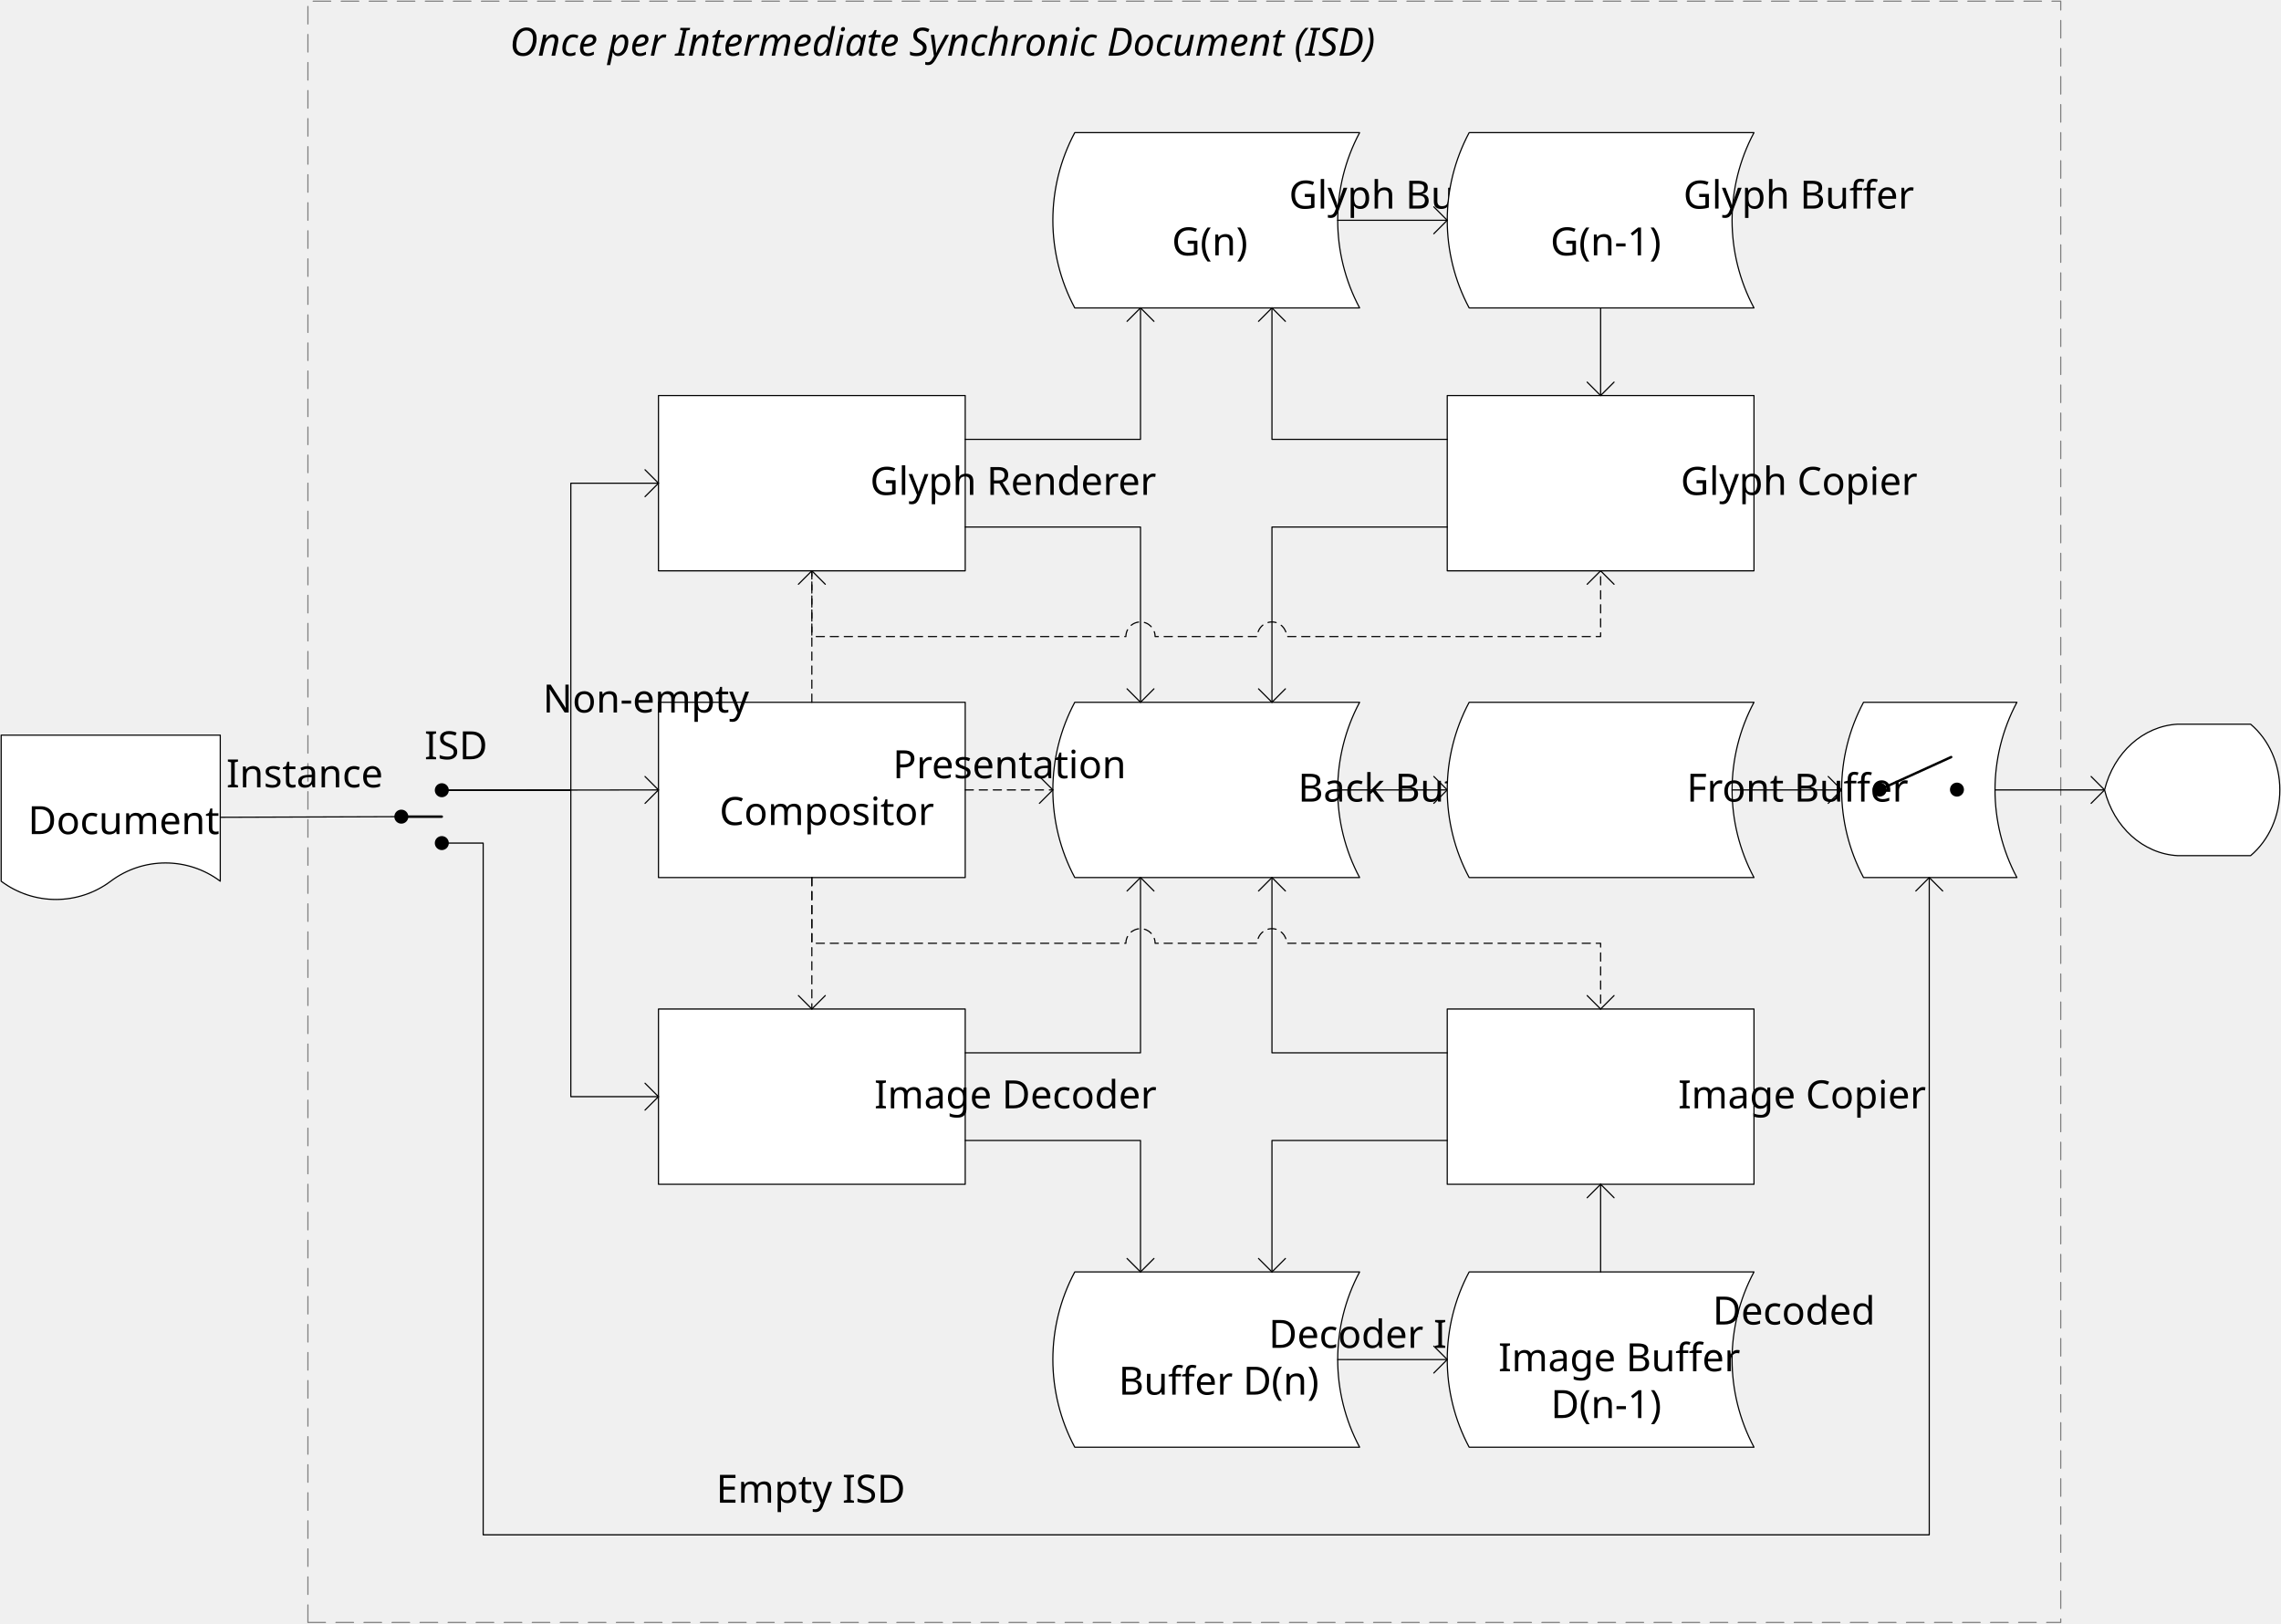
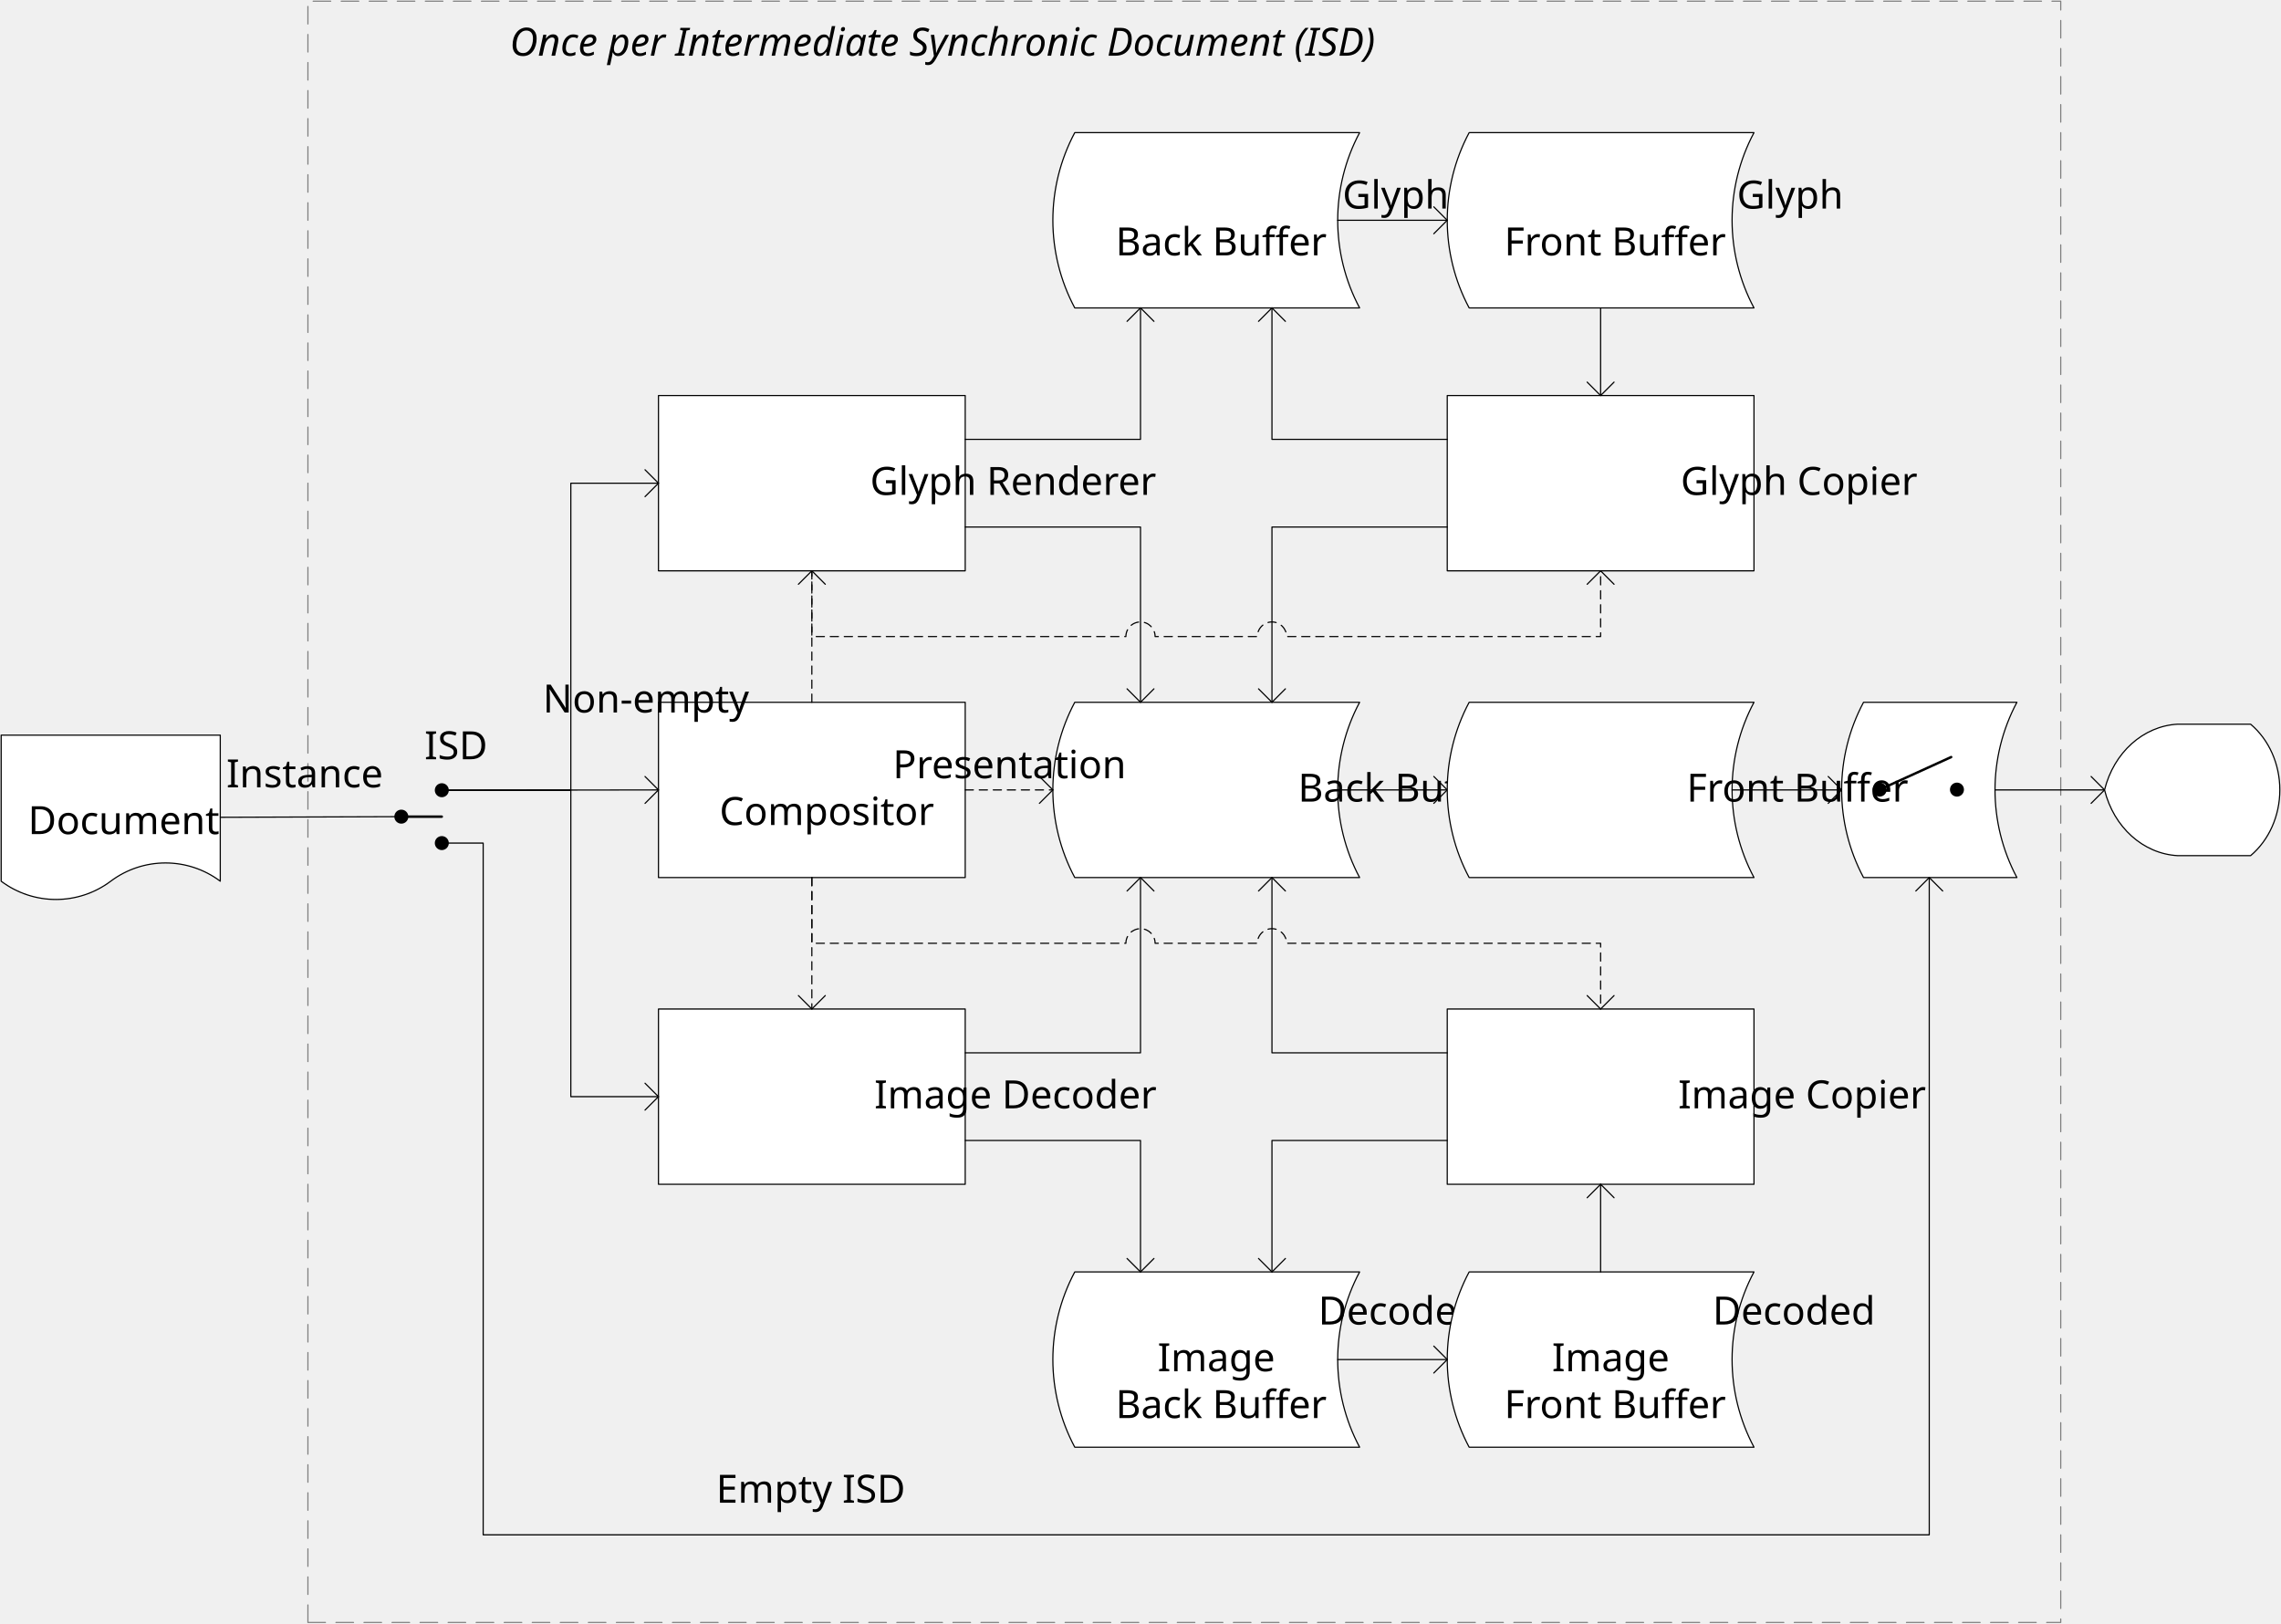
<svg xmlns="http://www.w3.org/2000/svg" xmlns:ns1="http://schemas.microsoft.com/visio/2003/SVGExtensions/" xmlns:xlink="http://www.w3.org/1999/xlink" width="6.507in" height="4.632in" viewBox="0 0 468.48 333.48" xml:space="preserve" color-interpolation-filters="sRGB" class="st14">
  <ns1:documentProperties ns1:langID="1033" ns1:viewMarkup="false" />
  <style type="text/css">
	
		.st1 {fill:#ffffff;stroke:#000000;stroke-linecap:round;stroke-linejoin:round;stroke-width:0.24}
		.st2 {fill:none;stroke:#7f7f7f;stroke-dasharray:3.6,2.16;stroke-linecap:round;stroke-linejoin:round;stroke-width:0.24}
		.st3 {fill:#000000;font-family:Calibri;font-size:0.667em;font-style:italic}
		.st4 {fill:#000000;font-family:Calibri;font-size:0.667em}
		.st5 {font-size:1em}
		.st6 {marker-end:url(#mrkr1-24);stroke:#000000;stroke-linecap:round;stroke-linejoin:round;stroke-width:0.24}
		.st7 {fill:#000000;fill-opacity:1;stroke:#000000;stroke-opacity:1;stroke-width:0.087}
		.st8 {marker-end:url(#mrkr1-24);stroke:#000000;stroke-linecap:round;stroke-linejoin:round;stroke-width:0.24}
		.st9 {marker-end:url(#mrkr1-24);stroke:#000000;stroke-dasharray:1.68,1.2;stroke-linecap:round;stroke-linejoin:round;stroke-width:0.24}
		.st10 {fill:#000000;stroke:#000000;stroke-linecap:round;stroke-linejoin:round;stroke-width:0.5}
		.st11 {stroke:#000000;stroke-linecap:round;stroke-linejoin:round;stroke-width:0.5}
		.st12 {fill:none;stroke:none;stroke-linecap:round;stroke-linejoin:round;stroke-width:0.24}
		.st13 {stroke:#000000;stroke-linecap:round;stroke-linejoin:round;stroke-width:0.24}
		.st14 {fill:none;fill-rule:evenodd;font-size:12px;overflow:visible;stroke-linecap:square;stroke-miterlimit:3}
	
	</style>
  <defs id="Markers">
    <g id="lend1">
      <path d="M 1 -1 L 0 0 L 1 1 " style="stroke-linecap:round;stroke-linejoin:round;fill:none" />
    </g>
    <marker id="mrkr1-24" class="st7" ns1:arrowType="1" ns1:arrowSize="2" orient="auto" markerUnits="strokeWidth" overflow="visible">
      <use xlink:href="#lend1" transform="scale(-11.5,-11.5) " />
    </marker>
  </defs>
  <g ns1:mID="0" ns1:index="1" ns1:groupContext="foregroundPage">
    <ns1:pageProperties ns1:drawingScale="1" ns1:pageScale="1" ns1:drawingUnits="0" ns1:shadowOffsetX="9" ns1:shadowOffsetY="-9" />
    <ns1:layer ns1:name="Flowchart" ns1:index="0" />
    <ns1:layer ns1:name="Connector" ns1:index="1" />
    <g id="shape56-1" ns1:mID="56" ns1:groupContext="shape" ns1:layerMember="0" transform="translate(378.24,-153.24)">
      <ns1:custProps>
        <ns1:cp ns1:nameU="Cost" ns1:lbl="Cost" ns1:prompt="" ns1:type="7" ns1:format="@" ns1:sortKey="" ns1:invis="false" ns1:ask="false" ns1:langID="1033" ns1:cal="0" />
        <ns1:cp ns1:nameU="ProcessNumber" ns1:lbl="Process Number" ns1:prompt="" ns1:type="2" ns1:format="" ns1:sortKey="" ns1:invis="false" ns1:ask="false" ns1:langID="1033" ns1:cal="0" />
        <ns1:cp ns1:nameU="Owner" ns1:lbl="Owner" ns1:prompt="" ns1:type="0" ns1:format="" ns1:sortKey="" ns1:invis="false" ns1:ask="false" ns1:langID="1033" ns1:cal="0" />
        <ns1:cp ns1:nameU="Function" ns1:lbl="Function" ns1:prompt="" ns1:type="0" ns1:format="" ns1:sortKey="" ns1:invis="false" ns1:ask="false" ns1:langID="1033" ns1:cal="0" ns1:val="VT4()" />
        <ns1:cp ns1:nameU="StartDate" ns1:lbl="Start Date" ns1:prompt="" ns1:type="5" ns1:format="" ns1:sortKey="" ns1:invis="false" ns1:ask="false" ns1:langID="1033" ns1:cal="0" />
        <ns1:cp ns1:nameU="EndDate" ns1:lbl="End Date" ns1:prompt="" ns1:type="5" ns1:format="" ns1:sortKey="" ns1:invis="false" ns1:ask="false" ns1:langID="1033" ns1:cal="0" />
        <ns1:cp ns1:nameU="Status" ns1:lbl="Status" ns1:prompt="" ns1:type="4" ns1:format=";Not Started;In Progress;Completed;Deferred;Waiting on Input" ns1:sortKey="" ns1:invis="false" ns1:ask="false" ns1:langID="1033" ns1:cal="0" ns1:val="VT4()" />
      </ns1:custProps>
      <ns1:userDefs>
        <ns1:ud ns1:nameU="visVersion" ns1:prompt="" ns1:val="VT0(14):26" />
        <ns1:ud ns1:nameU="DefaultWidth" ns1:prompt="" ns1:val="VT0(1):0" />
        <ns1:ud ns1:nameU="DefaultHeight" ns1:prompt="" ns1:val="VT0(0.75):0" />
        <ns1:ud ns1:nameU="ResizeTxtHeight" ns1:prompt="" ns1:val="VT0(0.75):0" />
      </ns1:userDefs>
      <path d="M4.5 297.48 L36 297.48 A38.25 38.25 -180 0 0 36 333.48 L4.5 333.48 A38.25 38.25 0 0 1 4.5 297.48 Z" class="st1" />
    </g>
    <g id="shape1-3" ns1:mID="1" ns1:groupContext="shape" transform="translate(63.24,-0.24)">
      <ns1:textBlock ns1:margins="rect(4,4,4,4)" ns1:verticalAlign="0" />
      <ns1:textRect cx="180" cy="166.98" width="360" height="333" />
      <path d="M0 333.48 L360 333.48 L360 0.48 L0 0.48 L0 333.48 Z" class="st2" />
      <text x="4" y="11.68" class="st3" ns1:langID="1033">
        <ns1:paragraph />
        <ns1:tabList />Once per Intermediate Synchronic Document (ISD)</text>
    </g>
    <g id="shape2-6" ns1:mID="2" ns1:groupContext="shape" ns1:layerMember="0" transform="translate(216.24,-153.24)">
      <ns1:custProps>
        <ns1:cp ns1:nameU="Cost" ns1:lbl="Cost" ns1:prompt="" ns1:type="7" ns1:format="@" ns1:sortKey="" ns1:invis="false" ns1:ask="false" ns1:langID="1033" ns1:cal="0" />
        <ns1:cp ns1:nameU="ProcessNumber" ns1:lbl="Process Number" ns1:prompt="" ns1:type="2" ns1:format="" ns1:sortKey="" ns1:invis="false" ns1:ask="false" ns1:langID="1033" ns1:cal="0" />
        <ns1:cp ns1:nameU="Owner" ns1:lbl="Owner" ns1:prompt="" ns1:type="0" ns1:format="" ns1:sortKey="" ns1:invis="false" ns1:ask="false" ns1:langID="1033" ns1:cal="0" />
        <ns1:cp ns1:nameU="Function" ns1:lbl="Function" ns1:prompt="" ns1:type="0" ns1:format="" ns1:sortKey="" ns1:invis="false" ns1:ask="false" ns1:langID="1033" ns1:cal="0" ns1:val="VT4()" />
        <ns1:cp ns1:nameU="StartDate" ns1:lbl="Start Date" ns1:prompt="" ns1:type="5" ns1:format="" ns1:sortKey="" ns1:invis="false" ns1:ask="false" ns1:langID="1033" ns1:cal="0" />
        <ns1:cp ns1:nameU="EndDate" ns1:lbl="End Date" ns1:prompt="" ns1:type="5" ns1:format="" ns1:sortKey="" ns1:invis="false" ns1:ask="false" ns1:langID="1033" ns1:cal="0" />
        <ns1:cp ns1:nameU="Status" ns1:lbl="Status" ns1:prompt="" ns1:type="4" ns1:format=";Not Started;In Progress;Completed;Deferred;Waiting on Input" ns1:sortKey="" ns1:invis="false" ns1:ask="false" ns1:langID="1033" ns1:cal="0" ns1:val="VT4()" />
      </ns1:custProps>
      <ns1:userDefs>
        <ns1:ud ns1:nameU="visVersion" ns1:prompt="" ns1:val="VT0(14):26" />
        <ns1:ud ns1:nameU="DefaultWidth" ns1:prompt="" ns1:val="VT0(1):0" />
        <ns1:ud ns1:nameU="DefaultHeight" ns1:prompt="" ns1:val="VT0(0.75):0" />
        <ns1:ud ns1:nameU="ResizeTxtHeight" ns1:prompt="" ns1:val="VT0(0.75):0" />
      </ns1:userDefs>
      <ns1:textBlock ns1:margins="rect(2,2,2,2)" />
      <ns1:textRect cx="31.5" cy="315.48" width="54" height="36" />
      <path d="M4.5 297.48 L63 297.48 A38.25 38.25 -180 0 0 63 333.48 L4.5 333.48 A38.25 38.25 0 0 1 4.5 297.48 Z" class="st1" />
      <text x="12.89" y="317.88" class="st4" ns1:langID="1033">
        <ns1:paragraph ns1:horizAlign="1" />
        <ns1:tabList />Back Buffer</text>
    </g>
    <g id="shape3-9" ns1:mID="3" ns1:groupContext="shape" transform="translate(135.24,-153.24)">
      <ns1:textBlock ns1:margins="rect(4,4,4,4)" />
      <ns1:textRect cx="31.5" cy="315.48" width="63" height="36" />
      <rect x="0" y="297.48" width="63" height="36" class="st1" />
      <text x="10.67" y="313.08" class="st4" ns1:langID="1033">
        <ns1:paragraph ns1:horizAlign="1" />
        <ns1:tabList />Presentation <tspan x="12.53" dy="1.2em" class="st5">Compositor</tspan>
      </text>
    </g>
    <g id="shape4-13" ns1:mID="4" ns1:groupContext="shape" transform="translate(297.24,-216.24)">
      <ns1:textBlock ns1:margins="rect(4,4,4,4)" />
      <ns1:textRect cx="31.5" cy="315.48" width="63" height="36" />
      <rect x="0" y="297.48" width="63" height="36" class="st1" />
      <text x="10.49" y="317.88" class="st4" ns1:langID="1033">
        <ns1:paragraph ns1:horizAlign="1" />
        <ns1:tabList />Glyph Copier</text>
    </g>
    <g id="shape5-16" ns1:mID="5" ns1:groupContext="shape" transform="translate(135.24,-216.24)">
      <ns1:textBlock ns1:margins="rect(4,4,4,4)" />
      <ns1:textRect cx="31.5" cy="315.48" width="63" height="36" />
      <rect x="0" y="297.48" width="63" height="36" class="st1" />
      <text x="6.01" y="317.88" class="st4" ns1:langID="1033">
        <ns1:paragraph ns1:horizAlign="1" />
        <ns1:tabList />Glyph Renderer</text>
    </g>
    <g id="shape6-19" ns1:mID="6" ns1:groupContext="shape" transform="translate(274.74,-171.24)">
      <path d="M0 333.48 L22.5 333.48" class="st6" />
    </g>
    <g id="shape7-25" ns1:mID="7" ns1:groupContext="shape" ns1:layerMember="1" transform="translate(319.74,-270.24)">
      <path d="M9 333.48 L9 351.48" class="st8" />
    </g>
    <g id="shape8-30" ns1:mID="8" ns1:groupContext="shape" ns1:layerMember="0" transform="translate(216.24,-270.24)">
      <ns1:custProps>
        <ns1:cp ns1:nameU="Cost" ns1:lbl="Cost" ns1:prompt="" ns1:type="7" ns1:format="@" ns1:sortKey="" ns1:invis="false" ns1:ask="false" ns1:langID="1033" ns1:cal="0" />
        <ns1:cp ns1:nameU="ProcessNumber" ns1:lbl="Process Number" ns1:prompt="" ns1:type="2" ns1:format="" ns1:sortKey="" ns1:invis="false" ns1:ask="false" ns1:langID="1033" ns1:cal="0" />
        <ns1:cp ns1:nameU="Owner" ns1:lbl="Owner" ns1:prompt="" ns1:type="0" ns1:format="" ns1:sortKey="" ns1:invis="false" ns1:ask="false" ns1:langID="1033" ns1:cal="0" />
        <ns1:cp ns1:nameU="Function" ns1:lbl="Function" ns1:prompt="" ns1:type="0" ns1:format="" ns1:sortKey="" ns1:invis="false" ns1:ask="false" ns1:langID="1033" ns1:cal="0" ns1:val="VT4()" />
        <ns1:cp ns1:nameU="StartDate" ns1:lbl="Start Date" ns1:prompt="" ns1:type="5" ns1:format="" ns1:sortKey="" ns1:invis="false" ns1:ask="false" ns1:langID="1033" ns1:cal="0" />
        <ns1:cp ns1:nameU="EndDate" ns1:lbl="End Date" ns1:prompt="" ns1:type="5" ns1:format="" ns1:sortKey="" ns1:invis="false" ns1:ask="false" ns1:langID="1033" ns1:cal="0" />
        <ns1:cp ns1:nameU="Status" ns1:lbl="Status" ns1:prompt="" ns1:type="4" ns1:format=";Not Started;In Progress;Completed;Deferred;Waiting on Input" ns1:sortKey="" ns1:invis="false" ns1:ask="false" ns1:langID="1033" ns1:cal="0" ns1:val="VT4()" />
      </ns1:custProps>
      <ns1:userDefs>
        <ns1:ud ns1:nameU="visVersion" ns1:prompt="" ns1:val="VT0(14):26" />
        <ns1:ud ns1:nameU="DefaultWidth" ns1:prompt="" ns1:val="VT0(1):0" />
        <ns1:ud ns1:nameU="DefaultHeight" ns1:prompt="" ns1:val="VT0(0.75):0" />
        <ns1:ud ns1:nameU="ResizeTxtHeight" ns1:prompt="" ns1:val="VT0(0.75):0" />
      </ns1:userDefs>
      <ns1:textBlock ns1:margins="rect(2,2,2,2)" />
      <ns1:textRect cx="31.5" cy="315.48" width="54" height="36" />
      <path d="M4.5 297.48 L63 297.48 A38.25 38.25 -180 0 0 63 333.48 L4.5 333.48 A38.25 38.25 0 0 1 4.5 297.48 Z" class="st1" />
-       <text x="11.04" y="313.08" class="st4" ns1:langID="1033">
-         <ns1:paragraph ns1:horizAlign="1" />
-         <ns1:tabList />Glyph Buffer <tspan x="24.45" dy="1.2em" class="st5">G</tspan>(n)</text>
+       <text x="22.04" y="313.08" class="st4" ns1:langID="1033">
+         <ns1:paragraph ns1:horizAlign="1" />
+         <ns1:tabList />Glyph<ns1:lf />
+         <tspan x="12.89" dy="1.2em" class="st5">Back Buffer</tspan>
+       </text>
    </g>
    <g id="shape9-34" ns1:mID="9" ns1:groupContext="shape" ns1:layerMember="0" transform="translate(297.24,-270.24)">
      <ns1:custProps>
        <ns1:cp ns1:nameU="Cost" ns1:lbl="Cost" ns1:prompt="" ns1:type="7" ns1:format="@" ns1:sortKey="" ns1:invis="false" ns1:ask="false" ns1:langID="1033" ns1:cal="0" />
        <ns1:cp ns1:nameU="ProcessNumber" ns1:lbl="Process Number" ns1:prompt="" ns1:type="2" ns1:format="" ns1:sortKey="" ns1:invis="false" ns1:ask="false" ns1:langID="1033" ns1:cal="0" />
        <ns1:cp ns1:nameU="Owner" ns1:lbl="Owner" ns1:prompt="" ns1:type="0" ns1:format="" ns1:sortKey="" ns1:invis="false" ns1:ask="false" ns1:langID="1033" ns1:cal="0" />
        <ns1:cp ns1:nameU="Function" ns1:lbl="Function" ns1:prompt="" ns1:type="0" ns1:format="" ns1:sortKey="" ns1:invis="false" ns1:ask="false" ns1:langID="1033" ns1:cal="0" ns1:val="VT4()" />
        <ns1:cp ns1:nameU="StartDate" ns1:lbl="Start Date" ns1:prompt="" ns1:type="5" ns1:format="" ns1:sortKey="" ns1:invis="false" ns1:ask="false" ns1:langID="1033" ns1:cal="0" />
        <ns1:cp ns1:nameU="EndDate" ns1:lbl="End Date" ns1:prompt="" ns1:type="5" ns1:format="" ns1:sortKey="" ns1:invis="false" ns1:ask="false" ns1:langID="1033" ns1:cal="0" />
        <ns1:cp ns1:nameU="Status" ns1:lbl="Status" ns1:prompt="" ns1:type="4" ns1:format=";Not Started;In Progress;Completed;Deferred;Waiting on Input" ns1:sortKey="" ns1:invis="false" ns1:ask="false" ns1:langID="1033" ns1:cal="0" ns1:val="VT4()" />
      </ns1:custProps>
      <ns1:userDefs>
        <ns1:ud ns1:nameU="visVersion" ns1:prompt="" ns1:val="VT0(14):26" />
        <ns1:ud ns1:nameU="DefaultWidth" ns1:prompt="" ns1:val="VT0(1):0" />
        <ns1:ud ns1:nameU="DefaultHeight" ns1:prompt="" ns1:val="VT0(0.75):0" />
        <ns1:ud ns1:nameU="ResizeTxtHeight" ns1:prompt="" ns1:val="VT0(0.75):0" />
      </ns1:userDefs>
      <ns1:textBlock ns1:margins="rect(2,2,2,2)" />
      <ns1:textRect cx="31.5" cy="315.48" width="54" height="36" />
      <path d="M4.5 297.48 L63 297.48 A38.25 38.25 -180 0 0 63 333.48 L4.5 333.48 A38.25 38.25 0 0 1 4.5 297.48 Z" class="st1" />
-       <text x="11.04" y="313.08" class="st4" ns1:langID="1033">
-         <ns1:paragraph ns1:horizAlign="1" />
-         <ns1:tabList />Glyph Buffer <tspan x="21.2" dy="1.2em" class="st5">G</tspan>(n-1)</text>
+       <text x="22.04" y="313.08" class="st4" ns1:langID="1033">
+         <ns1:paragraph ns1:horizAlign="1" />
+         <ns1:tabList />Glyph<ns1:lf />
+         <tspan x="11.71" dy="1.2em" class="st5">Front Buffer</tspan>
+       </text>
    </g>
    <g id="shape10-38" ns1:mID="10" ns1:groupContext="shape" transform="translate(274.74,-288.24)">
      <path d="M0 333.48 L22.5 333.48" class="st6" />
    </g>
    <g id="shape11-43" ns1:mID="11" ns1:groupContext="shape" ns1:layerMember="1" transform="translate(297.24,-225.24)">
      <path d="M0 333.48 L-36 333.48 L-36 369.48" class="st8" />
    </g>
    <g id="shape12-48" ns1:mID="12" ns1:groupContext="shape" ns1:layerMember="1" transform="translate(198.24,-243.24)">
      <path d="M0 333.48 L36 333.48 L36 306.48" class="st8" />
    </g>
    <g id="shape13-53" ns1:mID="13" ns1:groupContext="shape" ns1:layerMember="1" transform="translate(198.24,-225.24)">
      <path d="M0 333.48 L36 333.48 L36 369.48" class="st8" />
    </g>
    <g id="shape14-58" ns1:mID="14" ns1:groupContext="shape" ns1:layerMember="1" transform="translate(198.24,-162.24)">
      <path d="M0 324.48 L18 324.48" class="st9" />
    </g>
    <g id="shape15-63" ns1:mID="15" ns1:groupContext="shape" ns1:layerMember="1" transform="translate(157.74,-189.24)">
      <path d="M9 333.48 L9 306.48" class="st9" />
    </g>
    <g id="shape17-68" ns1:mID="17" ns1:groupContext="shape" ns1:layerMember="0" transform="translate(297.24,-153.24)">
      <ns1:custProps>
        <ns1:cp ns1:nameU="Cost" ns1:lbl="Cost" ns1:prompt="" ns1:type="7" ns1:format="@" ns1:sortKey="" ns1:invis="false" ns1:ask="false" ns1:langID="1033" ns1:cal="0" />
        <ns1:cp ns1:nameU="ProcessNumber" ns1:lbl="Process Number" ns1:prompt="" ns1:type="2" ns1:format="" ns1:sortKey="" ns1:invis="false" ns1:ask="false" ns1:langID="1033" ns1:cal="0" />
        <ns1:cp ns1:nameU="Owner" ns1:lbl="Owner" ns1:prompt="" ns1:type="0" ns1:format="" ns1:sortKey="" ns1:invis="false" ns1:ask="false" ns1:langID="1033" ns1:cal="0" />
        <ns1:cp ns1:nameU="Function" ns1:lbl="Function" ns1:prompt="" ns1:type="0" ns1:format="" ns1:sortKey="" ns1:invis="false" ns1:ask="false" ns1:langID="1033" ns1:cal="0" ns1:val="VT4()" />
        <ns1:cp ns1:nameU="StartDate" ns1:lbl="Start Date" ns1:prompt="" ns1:type="5" ns1:format="" ns1:sortKey="" ns1:invis="false" ns1:ask="false" ns1:langID="1033" ns1:cal="0" />
        <ns1:cp ns1:nameU="EndDate" ns1:lbl="End Date" ns1:prompt="" ns1:type="5" ns1:format="" ns1:sortKey="" ns1:invis="false" ns1:ask="false" ns1:langID="1033" ns1:cal="0" />
        <ns1:cp ns1:nameU="Status" ns1:lbl="Status" ns1:prompt="" ns1:type="4" ns1:format=";Not Started;In Progress;Completed;Deferred;Waiting on Input" ns1:sortKey="" ns1:invis="false" ns1:ask="false" ns1:langID="1033" ns1:cal="0" ns1:val="VT4()" />
      </ns1:custProps>
      <ns1:userDefs>
        <ns1:ud ns1:nameU="visVersion" ns1:prompt="" ns1:val="VT0(14):26" />
        <ns1:ud ns1:nameU="DefaultWidth" ns1:prompt="" ns1:val="VT0(1):0" />
        <ns1:ud ns1:nameU="DefaultHeight" ns1:prompt="" ns1:val="VT0(0.75):0" />
        <ns1:ud ns1:nameU="ResizeTxtHeight" ns1:prompt="" ns1:val="VT0(0.75):0" />
      </ns1:userDefs>
      <ns1:textBlock ns1:margins="rect(2,2,2,2)" />
      <ns1:textRect cx="31.5" cy="315.48" width="54" height="36" />
      <path d="M4.5 297.48 L63 297.48 A38.25 38.25 -180 0 0 63 333.48 L4.5 333.48 A38.25 38.25 0 0 1 4.5 297.48 Z" class="st1" />
      <text x="11.71" y="317.88" class="st4" ns1:langID="1033">
        <ns1:paragraph ns1:horizAlign="1" />
        <ns1:tabList />Front Buffer</text>
    </g>
    <g id="shape18-71" ns1:mID="18" ns1:groupContext="shape" transform="translate(409.74,-171.24)">
      <path d="M0 333.48 L22.5 333.48" class="st6" />
    </g>
    <g id="shape19-76" ns1:mID="19" ns1:groupContext="shape" ns1:layerMember="1" transform="translate(297.24,-243.24)">
      <path d="M0 333.48 L-36 333.48 L-36 306.48" class="st8" />
    </g>
    <g id="shape20-81" ns1:mID="20" ns1:groupContext="shape" ns1:layerMember="0" transform="translate(0.24,-148.74)">
      <ns1:custProps>
        <ns1:cp ns1:nameU="Cost" ns1:lbl="Cost" ns1:prompt="" ns1:type="7" ns1:format="@" ns1:sortKey="" ns1:invis="false" ns1:ask="false" ns1:langID="1033" ns1:cal="0" />
        <ns1:cp ns1:nameU="ProcessNumber" ns1:lbl="Process Number" ns1:prompt="" ns1:type="2" ns1:format="" ns1:sortKey="" ns1:invis="false" ns1:ask="false" ns1:langID="1033" ns1:cal="0" />
        <ns1:cp ns1:nameU="Owner" ns1:lbl="Owner" ns1:prompt="" ns1:type="0" ns1:format="" ns1:sortKey="" ns1:invis="false" ns1:ask="false" ns1:langID="1033" ns1:cal="0" />
        <ns1:cp ns1:nameU="Function" ns1:lbl="Function" ns1:prompt="" ns1:type="0" ns1:format="" ns1:sortKey="" ns1:invis="false" ns1:ask="false" ns1:langID="1033" ns1:cal="0" ns1:val="VT4()" />
        <ns1:cp ns1:nameU="StartDate" ns1:lbl="Start Date" ns1:prompt="" ns1:type="5" ns1:format="" ns1:sortKey="" ns1:invis="false" ns1:ask="false" ns1:langID="1033" ns1:cal="0" />
        <ns1:cp ns1:nameU="EndDate" ns1:lbl="End Date" ns1:prompt="" ns1:type="5" ns1:format="" ns1:sortKey="" ns1:invis="false" ns1:ask="false" ns1:langID="1033" ns1:cal="0" />
        <ns1:cp ns1:nameU="Status" ns1:lbl="Status" ns1:prompt="" ns1:type="4" ns1:format=";Not Started;In Progress;Completed;Deferred;Waiting on Input" ns1:sortKey="" ns1:invis="false" ns1:ask="false" ns1:langID="1033" ns1:cal="0" ns1:val="VT4()" />
      </ns1:custProps>
      <ns1:userDefs>
        <ns1:ud ns1:nameU="visVersion" ns1:prompt="" ns1:val="VT0(14):26" />
        <ns1:ud ns1:nameU="DefaultWidth" ns1:prompt="" ns1:val="VT0(1):0" />
        <ns1:ud ns1:nameU="DefaultHeight" ns1:prompt="" ns1:val="VT0(0.75):0" />
        <ns1:ud ns1:nameU="ResizeTxtHeight" ns1:prompt="" ns1:val="VT0(0.75):0" />
      </ns1:userDefs>
      <ns1:textBlock ns1:margins="rect(2,2,2,2)" />
      <ns1:textRect cx="22.5" cy="312.855" width="45" height="26.25" />
      <path d="M0 329.73 L0 299.73 L45 299.73 L45 329.73 A18.75 18.75 -180 0 0 22.5 329.73 A18.75 18.75 0 0 1 0 329.73 Z" class="st1" />
      <text x="8.79" y="310.45" class="st4" ns1:langID="1033">
        <ns1:paragraph ns1:horizAlign="1" />
        <ns1:tabList />Instance <tspan x="5.51" dy="1.2em" class="st5">Document</tspan>
      </text>
    </g>
    <g id="shape21-85" ns1:mID="21" ns1:groupContext="shape" transform="translate(135.24,-90.24)">
      <ns1:textBlock ns1:margins="rect(4,4,4,4)" />
      <ns1:textRect cx="31.5" cy="315.48" width="63" height="36" />
      <rect x="0" y="297.48" width="63" height="36" class="st1" />
      <text x="6.87" y="317.88" class="st4" ns1:langID="1033">
        <ns1:paragraph ns1:horizAlign="1" />
        <ns1:tabList />Image Decoder</text>
    </g>
    <g id="shape22-88" ns1:mID="22" ns1:groupContext="shape" transform="translate(297.24,-90.24)">
      <ns1:textBlock ns1:margins="rect(4,4,4,4)" />
      <ns1:textRect cx="31.5" cy="315.48" width="63" height="36" />
      <rect x="0" y="297.48" width="63" height="36" class="st1" />
      <text x="9.96" y="317.88" class="st4" ns1:langID="1033">
        <ns1:paragraph ns1:horizAlign="1" />
        <ns1:tabList />Image Copier</text>
    </g>
    <g id="shape23-91" ns1:mID="23" ns1:groupContext="shape" ns1:layerMember="0" transform="translate(216.24,-36.24)">
      <ns1:custProps>
        <ns1:cp ns1:nameU="Cost" ns1:lbl="Cost" ns1:prompt="" ns1:type="7" ns1:format="@" ns1:sortKey="" ns1:invis="false" ns1:ask="false" ns1:langID="1033" ns1:cal="0" />
        <ns1:cp ns1:nameU="ProcessNumber" ns1:lbl="Process Number" ns1:prompt="" ns1:type="2" ns1:format="" ns1:sortKey="" ns1:invis="false" ns1:ask="false" ns1:langID="1033" ns1:cal="0" />
        <ns1:cp ns1:nameU="Owner" ns1:lbl="Owner" ns1:prompt="" ns1:type="0" ns1:format="" ns1:sortKey="" ns1:invis="false" ns1:ask="false" ns1:langID="1033" ns1:cal="0" />
        <ns1:cp ns1:nameU="Function" ns1:lbl="Function" ns1:prompt="" ns1:type="0" ns1:format="" ns1:sortKey="" ns1:invis="false" ns1:ask="false" ns1:langID="1033" ns1:cal="0" ns1:val="VT4()" />
        <ns1:cp ns1:nameU="StartDate" ns1:lbl="Start Date" ns1:prompt="" ns1:type="5" ns1:format="" ns1:sortKey="" ns1:invis="false" ns1:ask="false" ns1:langID="1033" ns1:cal="0" />
        <ns1:cp ns1:nameU="EndDate" ns1:lbl="End Date" ns1:prompt="" ns1:type="5" ns1:format="" ns1:sortKey="" ns1:invis="false" ns1:ask="false" ns1:langID="1033" ns1:cal="0" />
        <ns1:cp ns1:nameU="Status" ns1:lbl="Status" ns1:prompt="" ns1:type="4" ns1:format=";Not Started;In Progress;Completed;Deferred;Waiting on Input" ns1:sortKey="" ns1:invis="false" ns1:ask="false" ns1:langID="1033" ns1:cal="0" ns1:val="VT4()" />
      </ns1:custProps>
      <ns1:userDefs>
        <ns1:ud ns1:nameU="visVersion" ns1:prompt="" ns1:val="VT0(14):26" />
        <ns1:ud ns1:nameU="DefaultWidth" ns1:prompt="" ns1:val="VT0(1):0" />
        <ns1:ud ns1:nameU="DefaultHeight" ns1:prompt="" ns1:val="VT0(0.75):0" />
        <ns1:ud ns1:nameU="ResizeTxtHeight" ns1:prompt="" ns1:val="VT0(0.75):0" />
      </ns1:userDefs>
      <ns1:textBlock ns1:margins="rect(2,2,2,2)" />
      <ns1:textRect cx="31.5" cy="315.48" width="54" height="36" />
      <path d="M4.5 297.48 L63 297.48 A38.25 38.25 -180 0 0 63 333.48 L4.5 333.48 A38.25 38.25 0 0 1 4.5 297.48 Z" class="st1" />
-       <text x="6.87" y="313.08" class="st4" ns1:langID="1033">
-         <ns1:paragraph ns1:horizAlign="1" />
-         <ns1:tabList />Decoder Image <tspan x="13.5" dy="1.2em" class="st5">Buffer D</tspan>(n)</text>
-     </g>
-     <g id="shape24-95" ns1:mID="24" ns1:groupContext="shape" ns1:layerMember="0" transform="translate(297.24,-36.24)">
-       <ns1:custProps>
-         <ns1:cp ns1:nameU="Cost" ns1:lbl="Cost" ns1:prompt="" ns1:type="7" ns1:format="@" ns1:sortKey="" ns1:invis="false" ns1:ask="false" ns1:langID="1033" ns1:cal="0" />
-         <ns1:cp ns1:nameU="ProcessNumber" ns1:lbl="Process Number" ns1:prompt="" ns1:type="2" ns1:format="" ns1:sortKey="" ns1:invis="false" ns1:ask="false" ns1:langID="1033" ns1:cal="0" />
-         <ns1:cp ns1:nameU="Owner" ns1:lbl="Owner" ns1:prompt="" ns1:type="0" ns1:format="" ns1:sortKey="" ns1:invis="false" ns1:ask="false" ns1:langID="1033" ns1:cal="0" />
-         <ns1:cp ns1:nameU="Function" ns1:lbl="Function" ns1:prompt="" ns1:type="0" ns1:format="" ns1:sortKey="" ns1:invis="false" ns1:ask="false" ns1:langID="1033" ns1:cal="0" ns1:val="VT4()" />
-         <ns1:cp ns1:nameU="StartDate" ns1:lbl="Start Date" ns1:prompt="" ns1:type="5" ns1:format="" ns1:sortKey="" ns1:invis="false" ns1:ask="false" ns1:langID="1033" ns1:cal="0" />
-         <ns1:cp ns1:nameU="EndDate" ns1:lbl="End Date" ns1:prompt="" ns1:type="5" ns1:format="" ns1:sortKey="" ns1:invis="false" ns1:ask="false" ns1:langID="1033" ns1:cal="0" />
-         <ns1:cp ns1:nameU="Status" ns1:lbl="Status" ns1:prompt="" ns1:type="4" ns1:format=";Not Started;In Progress;Completed;Deferred;Waiting on Input" ns1:sortKey="" ns1:invis="false" ns1:ask="false" ns1:langID="1033" ns1:cal="0" ns1:val="VT4()" />
-       </ns1:custProps>
-       <ns1:userDefs>
-         <ns1:ud ns1:nameU="visVersion" ns1:prompt="" ns1:val="VT0(14):26" />
-         <ns1:ud ns1:nameU="DefaultWidth" ns1:prompt="" ns1:val="VT0(1):0" />
-         <ns1:ud ns1:nameU="DefaultHeight" ns1:prompt="" ns1:val="VT0(0.75):0" />
-         <ns1:ud ns1:nameU="ResizeTxtHeight" ns1:prompt="" ns1:val="VT0(0.75):0" />
-       </ns1:userDefs>
-       <ns1:textBlock ns1:margins="rect(2,2,2,2)" />
-       <ns1:textRect cx="31.5" cy="315.48" width="54" height="36" />
-       <path d="M4.5 297.48 L63 297.48 A38.25 38.25 -180 0 0 63 333.48 L4.5 333.48 A38.25 38.25 0 0 1 4.5 297.48 Z" class="st1" />
      <text x="17.05" y="308.28" class="st4" ns1:langID="1033">
        <ns1:paragraph ns1:horizAlign="1" />
-         <ns1:tabList />Decoded <tspan x="10.5" dy="1.2em" class="st5">Image Buffer </tspan>
-         <tspan x="21.26" dy="1.2em" class="st5">D</tspan>(n-1)</text>
-     </g>
-     <g id="shape25-100" ns1:mID="25" ns1:groupContext="shape" ns1:layerMember="1" transform="translate(157.74,-153.24)">
+         <ns1:tabList />Decoded <tspan x="21.51" dy="1.2em" class="st5">Image<ns1:lf />
+         </tspan>
+         <tspan x="12.89" dy="1.2em" class="st5">Back Buffer</tspan>
+       </text>
+     </g>
+     <g id="shape24-96" ns1:mID="24" ns1:groupContext="shape" ns1:layerMember="0" transform="translate(297.24,-36.24)">
+       <ns1:custProps>
+         <ns1:cp ns1:nameU="Cost" ns1:lbl="Cost" ns1:prompt="" ns1:type="7" ns1:format="@" ns1:sortKey="" ns1:invis="false" ns1:ask="false" ns1:langID="1033" ns1:cal="0" />
+         <ns1:cp ns1:nameU="ProcessNumber" ns1:lbl="Process Number" ns1:prompt="" ns1:type="2" ns1:format="" ns1:sortKey="" ns1:invis="false" ns1:ask="false" ns1:langID="1033" ns1:cal="0" />
+         <ns1:cp ns1:nameU="Owner" ns1:lbl="Owner" ns1:prompt="" ns1:type="0" ns1:format="" ns1:sortKey="" ns1:invis="false" ns1:ask="false" ns1:langID="1033" ns1:cal="0" />
+         <ns1:cp ns1:nameU="Function" ns1:lbl="Function" ns1:prompt="" ns1:type="0" ns1:format="" ns1:sortKey="" ns1:invis="false" ns1:ask="false" ns1:langID="1033" ns1:cal="0" ns1:val="VT4()" />
+         <ns1:cp ns1:nameU="StartDate" ns1:lbl="Start Date" ns1:prompt="" ns1:type="5" ns1:format="" ns1:sortKey="" ns1:invis="false" ns1:ask="false" ns1:langID="1033" ns1:cal="0" />
+         <ns1:cp ns1:nameU="EndDate" ns1:lbl="End Date" ns1:prompt="" ns1:type="5" ns1:format="" ns1:sortKey="" ns1:invis="false" ns1:ask="false" ns1:langID="1033" ns1:cal="0" />
+         <ns1:cp ns1:nameU="Status" ns1:lbl="Status" ns1:prompt="" ns1:type="4" ns1:format=";Not Started;In Progress;Completed;Deferred;Waiting on Input" ns1:sortKey="" ns1:invis="false" ns1:ask="false" ns1:langID="1033" ns1:cal="0" ns1:val="VT4()" />
+       </ns1:custProps>
+       <ns1:userDefs>
+         <ns1:ud ns1:nameU="visVersion" ns1:prompt="" ns1:val="VT0(14):26" />
+         <ns1:ud ns1:nameU="DefaultWidth" ns1:prompt="" ns1:val="VT0(1):0" />
+         <ns1:ud ns1:nameU="DefaultHeight" ns1:prompt="" ns1:val="VT0(0.75):0" />
+         <ns1:ud ns1:nameU="ResizeTxtHeight" ns1:prompt="" ns1:val="VT0(0.75):0" />
+       </ns1:userDefs>
+       <ns1:textBlock ns1:margins="rect(2,2,2,2)" />
+       <ns1:textRect cx="31.5" cy="315.48" width="54" height="36" />
+       <path d="M4.5 297.48 L63 297.48 A38.25 38.25 -180 0 0 63 333.48 L4.5 333.48 A38.25 38.25 0 0 1 4.5 297.48 Z" class="st1" />
+       <text x="17.05" y="308.28" class="st4" ns1:langID="1033">
+         <ns1:paragraph ns1:horizAlign="1" />
+         <ns1:tabList />Decoded <tspan x="21.51" dy="1.2em" class="st5">Image<ns1:lf />
+         </tspan>
+         <tspan x="11.71" dy="1.2em" class="st5">Front Buffer</tspan>
+       </text>
+     </g>
+     <g id="shape25-101" ns1:mID="25" ns1:groupContext="shape" ns1:layerMember="1" transform="translate(157.74,-153.24)">
      <path d="M9 333.48 L9 360.48" class="st9" />
    </g>
-     <g id="shape26-105" ns1:mID="26" ns1:groupContext="shape" ns1:layerMember="1" transform="translate(198.24,-99.24)">
+     <g id="shape26-106" ns1:mID="26" ns1:groupContext="shape" ns1:layerMember="1" transform="translate(198.24,-99.24)">
      <path d="M0 333.48 L36 333.48 L36 360.48" class="st8" />
    </g>
-     <g id="shape27-110" ns1:mID="27" ns1:groupContext="shape" ns1:layerMember="1" transform="translate(297.24,-99.24)">
+     <g id="shape27-111" ns1:mID="27" ns1:groupContext="shape" ns1:layerMember="1" transform="translate(297.24,-99.24)">
      <path d="M0 333.48 L-36 333.48 L-36 360.48" class="st8" />
    </g>
-     <g id="shape28-115" ns1:mID="28" ns1:groupContext="shape" ns1:layerMember="1" transform="translate(198.24,-117.24)">
+     <g id="shape28-116" ns1:mID="28" ns1:groupContext="shape" ns1:layerMember="1" transform="translate(198.24,-117.24)">
      <path d="M0 333.48 L36 333.48 L36 297.48" class="st8" />
    </g>
-     <g id="shape29-120" ns1:mID="29" ns1:groupContext="shape" ns1:layerMember="1" transform="translate(297.24,-117.24)">
+     <g id="shape29-121" ns1:mID="29" ns1:groupContext="shape" ns1:layerMember="1" transform="translate(297.24,-117.24)">
      <path d="M0 333.48 L-36 333.48 L-36 297.48" class="st8" />
    </g>
-     <g id="shape30-125" ns1:mID="30" ns1:groupContext="shape" ns1:layerMember="1" transform="translate(319.74,-72.24)">
+     <g id="shape30-126" ns1:mID="30" ns1:groupContext="shape" ns1:layerMember="1" transform="translate(319.74,-72.24)">
      <path d="M9 333.48 L9 315.48" class="st8" />
    </g>
-     <g id="shape31-130" ns1:mID="31" ns1:groupContext="shape" transform="translate(274.74,-54.24)">
+     <g id="shape31-131" ns1:mID="31" ns1:groupContext="shape" transform="translate(274.74,-54.24)">
      <path d="M0 333.48 L22.5 333.48" class="st6" />
    </g>
-     <g id="shape16-135" ns1:mID="16" ns1:groupContext="shape" transform="translate(91.4463,-171.177) rotate(-0.0826778)">
+     <g id="shape16-136" ns1:mID="16" ns1:groupContext="shape" transform="translate(91.4463,-171.177) rotate(-0.0826778)">
      <path d="M0 333.48 L43.31 333.48" class="st6" />
    </g>
-     <g id="shape32-140" ns1:mID="32" ns1:groupContext="shape" ns1:layerMember="1" transform="translate(91.9275,-171.178)">
+     <g id="shape32-141" ns1:mID="32" ns1:groupContext="shape" ns1:layerMember="1" transform="translate(91.9275,-171.178)">
      <path d="M0 333.48 L25.31 333.48 L25.31 270.42 L43.31 270.42" class="st8" />
    </g>
-     <g id="shape33-145" ns1:mID="33" ns1:groupContext="shape" ns1:layerMember="1" transform="translate(91.9275,-171.178)">
+     <g id="shape33-146" ns1:mID="33" ns1:groupContext="shape" ns1:layerMember="1" transform="translate(91.9275,-171.178)">
      <path d="M0 333.48 L25.31 333.48 L25.31 396.42 L43.31 396.42" class="st8" />
    </g>
-     <g id="shape34-150" ns1:mID="34" ns1:groupContext="shape" ns1:layerMember="1" transform="translate(166.74,-207.24)">
+     <g id="shape34-151" ns1:mID="34" ns1:groupContext="shape" ns1:layerMember="1" transform="translate(166.74,-207.24)">
      <path d="M0 324.48 L0 337.98 L64.5 337.98 A3 3 0 0 1 70.5 337.98 L91.5 337.98 A3 3 0 0 1 97.5 337.98 L162 337.98 L162        324.48" class="st9" />
    </g>
-     <g id="shape35-155" ns1:mID="35" ns1:groupContext="shape" ns1:layerMember="1" transform="translate(166.74,-153.24)">
+     <g id="shape35-156" ns1:mID="35" ns1:groupContext="shape" ns1:layerMember="1" transform="translate(166.74,-153.24)">
      <path d="M0 333.48 L0 346.98 L64.5 346.98 A3 3 0 0 1 70.5 346.98 L91.5 346.98 A3 3 0 0 1 97.5 346.98 L162 346.98 L162        360.48" class="st9" />
    </g>
-     <g id="shape36-160" ns1:mID="36" ns1:groupContext="shape" ns1:layerMember="0" transform="translate(432.24,-157.74)">
+     <g id="shape36-161" ns1:mID="36" ns1:groupContext="shape" ns1:layerMember="0" transform="translate(432.24,-157.74)">
      <ns1:custProps>
        <ns1:cp ns1:nameU="Cost" ns1:lbl="Cost" ns1:type="7" ns1:format="@" ns1:langID="1033" />
        <ns1:cp ns1:nameU="Duration" ns1:lbl="Duration" ns1:type="2" ns1:langID="1033" />
        <ns1:cp ns1:nameU="Resources" ns1:lbl="Resources" ns1:langID="1033" />
      </ns1:custProps>
      <ns1:userDefs>
        <ns1:ud ns1:nameU="visVersion" ns1:val="VT0(14):26" />
      </ns1:userDefs>
      <ns1:textBlock ns1:margins="rect(2,2,2,2)" />
      <ns1:textRect cx="18" cy="319.98" width="30" height="27" />
      <path d="M15 306.48 L30 306.48 A15 16.875 0 0 1 30 333.48 L15 333.48 A16.404 18.455 0 0 1 -0 319.98 A16.404 18.455        0 0 1 15 306.48 Z" class="st1" />
      <text x="6.31" y="322.38" class="st4" ns1:langID="1033">
        <ns1:paragraph ns1:horizAlign="1" />
        <ns1:tabList />Display</text>
    </g>
-     <g id="group45-163" transform="translate(81.24,-159.133)" ns1:mID="45" ns1:groupContext="group">
-       <g id="shape41-164" ns1:mID="41" ns1:groupContext="shape" transform="translate(-1.02418E-014,-5.42857)">
+     <g id="group45-164" transform="translate(81.24,-159.133)" ns1:mID="45" ns1:groupContext="group">
+       <g id="shape41-165" ns1:mID="41" ns1:groupContext="shape" transform="translate(-1.02418E-014,-5.42857)">
        <ellipse cx="1.188" cy="332.292" rx="1.188" ry="1.188" class="st10" />
      </g>
-       <g id="shape42-166" ns1:mID="42" ns1:groupContext="shape" transform="translate(8.3125,-10.8571)">
+       <g id="shape42-167" ns1:mID="42" ns1:groupContext="shape" transform="translate(8.3125,-10.8571)">
        <ellipse cx="1.188" cy="332.292" rx="1.188" ry="1.188" class="st10" />
      </g>
-       <g id="shape43-168" ns1:mID="43" ns1:groupContext="shape" transform="translate(8.3125,0)">
+       <g id="shape43-169" ns1:mID="43" ns1:groupContext="shape" transform="translate(8.3125,0)">
        <ellipse cx="1.188" cy="332.292" rx="1.188" ry="1.188" class="st10" />
      </g>
-       <g id="shape44-170" ns1:mID="44" ns1:groupContext="shape" transform="translate(1.1875,-6.61607)">
+       <g id="shape44-171" ns1:mID="44" ns1:groupContext="shape" transform="translate(1.1875,-6.61607)">
        <path d="M0 333.48 L8.31 333.48" class="st11" />
      </g>
    </g>
-     <g id="shape46-173" ns1:mID="46" ns1:groupContext="shape" transform="translate(69.99,-166.74)">
+     <g id="shape46-174" ns1:mID="46" ns1:groupContext="shape" transform="translate(69.99,-166.74)">
      <ns1:textBlock ns1:margins="rect(4,4,4,4)" />
      <ns1:textRect cx="22.5" cy="315.48" width="45" height="36" />
      <rect x="0" y="297.48" width="45" height="36" class="st12" />
      <text x="4.05" y="313.08" class="st4" ns1:langID="1033">
        <ns1:paragraph ns1:horizAlign="1" />
        <ns1:tabList />Non-empty <tspan x="17.19" dy="1.2em" class="st5">ISD</tspan>
      </text>
    </g>
-     <g id="shape47-177" ns1:mID="47" ns1:groupContext="shape" ns1:layerMember="1" transform="translate(91.9275,-165.78)">
+     <g id="shape47-178" ns1:mID="47" ns1:groupContext="shape" ns1:layerMember="1" transform="translate(91.9275,-165.78)">
      <path d="M0 338.94 L7.31 338.94 L7.31 481.02 L304.31 481.02 L304.31 346.02" class="st8" />
    </g>
-     <g id="shape48-182" ns1:mID="48" ns1:groupContext="shape" transform="translate(103.74,-18.24)">
+     <g id="shape48-183" ns1:mID="48" ns1:groupContext="shape" transform="translate(103.74,-18.24)">
      <ns1:textBlock ns1:margins="rect(4,4,4,4)" />
      <ns1:textRect cx="22.5" cy="324.48" width="45" height="18" />
      <rect x="0" y="315.48" width="45" height="18" class="st12" />
      <text x="5.89" y="326.88" class="st4" ns1:langID="1033">
        <ns1:paragraph ns1:horizAlign="1" />
        <ns1:tabList />Empty ISD</text>
    </g>
-     <g id="shape49-185" ns1:mID="49" ns1:groupContext="shape" transform="translate(44.039,-165.613) rotate(-0.206346)">
+     <g id="shape49-186" ns1:mID="49" ns1:groupContext="shape" transform="translate(44.039,-165.613) rotate(-0.206346)">
      <path d="M0 333.48 L37.19 333.48" class="st13" />
    </g>
-     <g id="shape51-188" ns1:mID="51" ns1:groupContext="shape" transform="translate(403.115,-170.115) scale(-1,1)">
+     <g id="shape51-189" ns1:mID="51" ns1:groupContext="shape" transform="translate(403.115,-170.115) scale(-1,1)">
      <ellipse cx="1.188" cy="332.292" rx="1.188" ry="1.188" class="st10" />
    </g>
-     <g id="shape52-190" ns1:mID="52" ns1:groupContext="shape" transform="translate(387.24,-170.115) scale(-1,1)">
+     <g id="shape52-191" ns1:mID="52" ns1:groupContext="shape" transform="translate(387.24,-170.115) scale(-1,1)">
      <ellipse cx="1.188" cy="332.292" rx="1.188" ry="1.188" class="st10" />
    </g>
-     <g id="shape54-192" ns1:mID="54" ns1:groupContext="shape" transform="translate(262.55,-148.01) rotate(-24.4807) scale(-1,1)">
+     <g id="shape54-193" ns1:mID="54" ns1:groupContext="shape" transform="translate(262.55,-148.01) rotate(-24.4807) scale(-1,1)">
      <path d="M0 333.48 L16.14 333.48" class="st11" />
    </g>
-     <g id="shape55-195" ns1:mID="55" ns1:groupContext="shape" transform="translate(355.74,-171.24)">
+     <g id="shape55-196" ns1:mID="55" ns1:groupContext="shape" transform="translate(355.74,-171.24)">
      <path d="M0 333.48 L22.5 333.48" class="st6" />
    </g>
  </g>
</svg>
